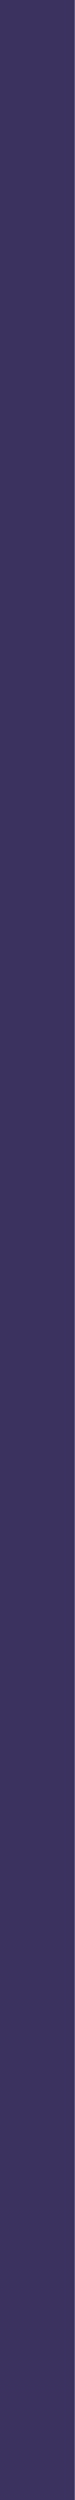
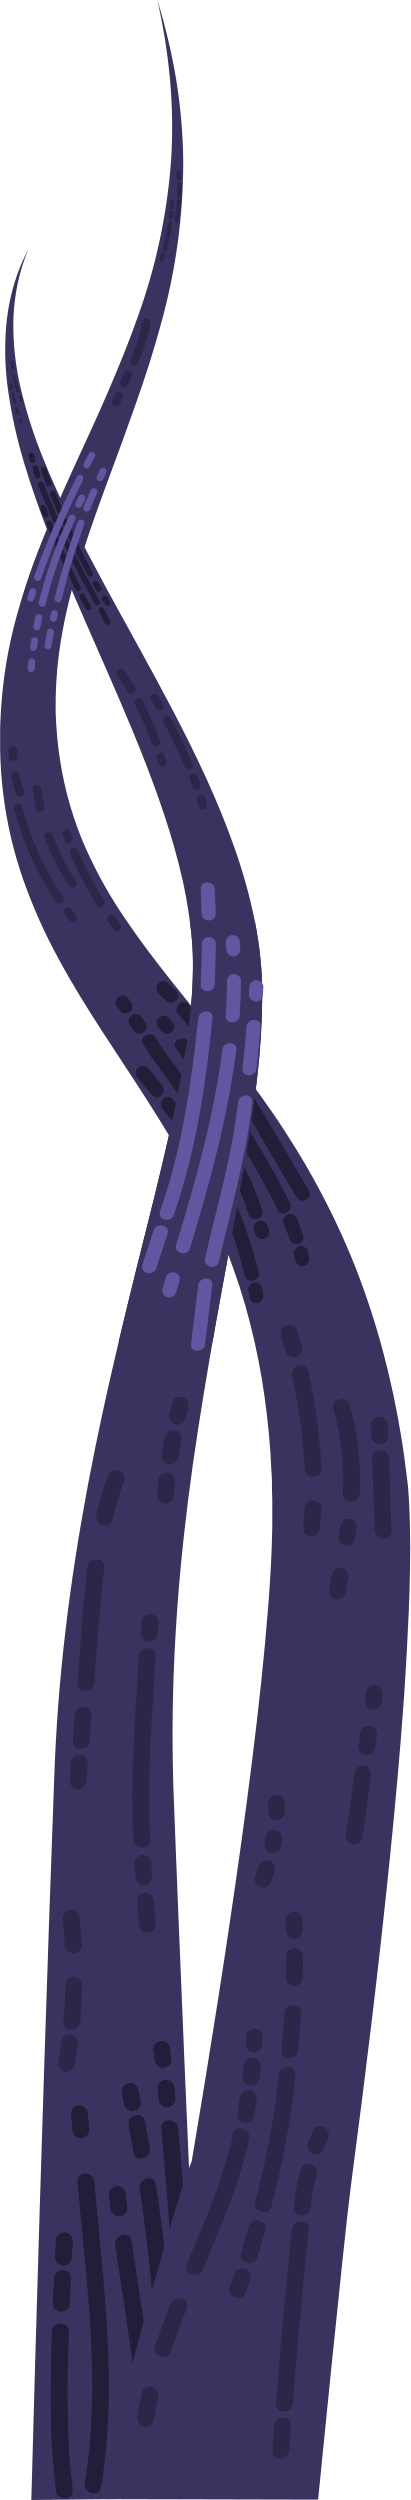
- <svg xmlns="http://www.w3.org/2000/svg" viewBox="0 0 14.3 477.79">
+ <svg xmlns="http://www.w3.org/2000/svg" viewBox="0 0 89.57 545.85">
  <defs>
-     <style>.cls-1{fill:#3b325f;}</style>
+     <style>.cls-1{fill:none;}.cls-2{fill:#3b325f;}.cls-3{fill:#221d38;}.cls-4{clip-path:url(#clip-path);}.cls-5{fill:#6455a1;}.cls-6{fill:#2d2649;}</style>
+     <clipPath id="clip-path" transform="translate(-16.29)">
+       <rect id="SVGID" class="cls-1" y="201.22" width="127.1" height="91.74" />
+     </clipPath>
  </defs>
  <g id="Layer_2" data-name="Layer 2">
    <g id="Layer_1-2" data-name="Layer 1">
-       <rect class="cls-1" width="14.3" height="477.79" />
+       <path class="cls-2" d="M23.13,545.85q1.7-63,3.86-125.91l1.13-31.52q.55-16.29,2.47-32.39c1.25-10.72,2.93-21.34,4.91-31.86s4.27-20.92,6.71-31.22,5-20.5,7.54-30.62c1.24-5.06,2.46-10.1,3.58-15.11s2.16-10,3-15a141.39,141.39,0,0,0,1.85-14.78c.09-1.21.14-2.44.18-3.62s.07-2.35.06-3.53c0-2.37-.17-4.76-.43-7.17a105.2,105.2,0,0,0-2.69-14.53c-1.23-4.86-2.76-9.7-4.46-14.52-3.41-9.66-7.52-19.21-11.72-28.8s-8.52-19.2-12.35-29.08c-1.91-5-3.69-10-5.2-15.06A106.11,106.11,0,0,1,18.1,85.54a61.73,61.73,0,0,1-.29-16,46.58,46.58,0,0,1,1.64-7.78,42.62,42.62,0,0,1,3-7.28A43,43,0,0,0,20.13,62a45.59,45.59,0,0,0-.92,7.71A60,60,0,0,0,20.86,85a103.26,103.26,0,0,0,4.7,14.72c1.9,4.81,4.07,9.51,6.36,14.17,9.22,18.62,20.39,36.38,29.35,55.92,2.23,4.88,4.31,9.88,6.13,15.06a118.16,118.16,0,0,1,4.48,16c.55,2.77,1,5.59,1.27,8.45.15,1.43.26,2.87.32,4.32s.07,2.83.07,4.24a159.35,159.35,0,0,1-1,16.5c-.58,5.41-1.35,10.74-2.2,16S68.53,261,67.59,266.14C65.69,276.52,63.74,286.78,62,297s-3.37,20.42-4.65,30.61-2.24,20.35-2.8,30.51-.73,20.3-.45,30.4c0,1.24.08,2.57.13,3.87l.15,3.93.3,7.85.63,15.69q2.53,62.79,5.58,125.56Z" transform="translate(-16.29)" />
+       <path class="cls-3" d="M51.51,464.68c1,11.41,1.94,22.84,2.69,34.27q.55,8.55,1,17.1c.14,2.72.25,5.44.37,8.15s.57,5.58,0,8.26c-.48,2.31,3.07,3.3,3.55,1a32.28,32.28,0,0,0,.15-8.1c-.13-2.68-.23-5.38-.36-8.07q-.42-8.85-1-17.71-1.14-17.46-2.73-34.88c-.21-2.34-3.89-2.36-3.68,0Z" transform="translate(-16.29)" />
+       <path class="cls-3" d="M50.7,455.94c.08.79.15,1.57.22,2.35a1.87,1.87,0,0,0,1.84,1.84,1.85,1.85,0,0,0,1.84-1.84c-.07-.78-.14-1.56-.22-2.35a1.89,1.89,0,0,0-1.84-1.84,1.86,1.86,0,0,0-1.84,1.84Z" transform="translate(-16.29)" />
+       <path class="cls-3" d="M49.74,447.46c.1.75.2,1.49.29,2.24a1.88,1.88,0,0,0,1.84,1.84c.89,0,2-.82,1.84-1.84-.09-.75-.19-1.49-.29-2.24a2,2,0,0,0-.53-1.3,1.89,1.89,0,0,0-1.31-.54c-.88,0-2,.82-1.84,1.84Z" transform="translate(-16.29)" />
+       <path class="cls-3" d="M46.77,477.88a360.74,360.74,0,0,1,4.16,52.72c0,2.37,3.69,2.37,3.68,0a367,367,0,0,0-4.29-53.69c-.36-2.34-3.91-1.35-3.55,1Z" transform="translate(-16.29)" />
+       <path class="cls-3" d="M44.36,464.12q.57,2.91,1.09,5.83c.41,2.32,4,1.34,3.54-1-.34-2-.71-3.89-1.08-5.83-.45-2.32-4-1.34-3.55,1Z" transform="translate(-16.29)" />
+       <path class="cls-3" d="M42.92,457.13c.18.82.35,1.64.52,2.46a1.84,1.84,0,1,0,3.55-1c-.17-.83-.34-1.65-.52-2.47a1.85,1.85,0,0,0-2.26-1.28,1.87,1.87,0,0,0-1.29,2.26Z" transform="translate(-16.29)" />
+       <path class="cls-3" d="M41.43,490.2q2.05,13,3.87,26.09c1.21,8.6,2.57,17.23.41,25.8-.58,2.3,3,3.28,3.55,1,2.23-8.85,1-17.67-.24-26.56q-1.92-13.67-4-27.29c-.37-2.33-3.92-1.34-3.55,1Z" transform="translate(-16.29)" />
+       <path class="cls-3" d="M40.06,479.15l.33,2.92a1.9,1.9,0,0,0,1.84,1.84c.9,0,2-.82,1.84-1.84l-.33-2.92a1.88,1.88,0,0,0-1.84-1.84,1.86,1.86,0,0,0-1.84,1.84Z" transform="translate(-16.29)" />
+       <path class="cls-3" d="M33.19,476.3c1.91,21.83,5.27,44,1.61,65.79-.38,2.32,3.16,3.31,3.55,1,3.72-22.22.46-44.56-1.48-66.77-.21-2.34-3.89-2.36-3.68,0Z" transform="translate(-16.29)" />
+       <path class="cls-3" d="M31.8,461.53c.09,1.16.19,2.32.29,3.49a1.9,1.9,0,0,0,1.84,1.84A1.87,1.87,0,0,0,35.78,465c-.11-1.17-.21-2.33-.3-3.49a1.89,1.89,0,0,0-1.84-1.84,1.85,1.85,0,0,0-1.84,1.84Z" transform="translate(-16.29)" />
+       <path class="cls-3" d="M27.63,509.08c-.18,5.86-.3,11.73-.23,17.6,0,2.84.12,5.67.27,8.5s.64,5.71.82,8.58c.15,2.35,3.83,2.37,3.68,0-.18-2.87-.67-5.71-.82-8.58s-.23-5.66-.26-8.5c-.08-5.87,0-11.74.22-17.6.07-2.37-3.61-2.37-3.68,0Z" transform="translate(-16.29)" />
+       <path class="cls-3" d="M28.09,497.41c-.09,1.84-.17,3.69-.25,5.53-.09,2.37,3.59,2.37,3.68,0,.08-1.84.16-3.69.25-5.53.11-2.37-3.57-2.37-3.68,0Z" transform="translate(-16.29)" />
+       <path class="cls-3" d="M28.49,489.25l-.18,3.56a1.84,1.84,0,0,0,3.68,0l.18-3.56a1.84,1.84,0,0,0-3.68,0Z" transform="translate(-16.29)" />
+       <path class="cls-2" d="M39.23,545.66c-2.38,0,14.08-62.19,18.92-73.78,3.92-23.23,7.62-46.49,10.84-69.72,1.61-11.62,3.09-23.22,4.32-34.77q.91-8.65,1.59-17.22c.43-5.7.75-11.36.84-16.8v-2c0-.68,0-1.32,0-2s0-1.28,0-1.92l-.06-2c0-1.38,0-2.76-.12-4.12s-.12-2.75-.22-4.11Q74.76,309,73.45,301a147.63,147.63,0,0,0-3.58-15.88,138.63,138.63,0,0,0-5.44-15.39c-1.06-2.52-2.2-5-3.42-7.51s-2.49-5-3.85-7.41c-2.69-4.91-5.67-9.77-8.79-14.66s-6.42-9.8-9.7-14.87S32.12,215,29.12,209.43A116.4,116.4,0,0,1,21.34,192a90.32,90.32,0,0,1-2.69-9.28,91.38,91.38,0,0,1-2.33-19c0-.79,0-1.59,0-2.38l0-2.36c0-.79.07-1.58.1-2.36l.06-1.18.08-1.19a98.78,98.78,0,0,1,3.05-18.56,147.33,147.33,0,0,1,5.81-17.44c2.23-5.63,4.68-11.1,7.14-16.51s5-10.77,7.3-16.15,4.55-10.81,6.48-16.32a128,128,0,0,0,7.3-34.15,115,115,0,0,0-.22-17.6A128.52,128.52,0,0,0,50.63,0a130.77,130.77,0,0,1,4.12,17.33A118.15,118.15,0,0,1,56.3,35.18a132,132,0,0,1-4.89,35.63C49.85,76.62,48,82.34,46,88S42,99.2,39.92,104.74c-4.08,11.07-8,22.1-10,33.23a87.56,87.56,0,0,0-1.48,16.62v1l.05,1c0,.69.06,1.39.11,2.08l.16,2.07c.05.7.15,1.38.22,2.07a77.74,77.74,0,0,0,1.35,8.1,76,76,0,0,0,5.17,15.4,99.16,99.16,0,0,0,8.12,14.29c6.23,9.26,13.82,18.11,21.29,27.65,3.74,4.77,7.45,9.7,11,14.87,1.77,2.57,3.47,5.22,5.13,7.92s3.24,5.45,4.75,8.26a163.49,163.49,0,0,1,8.12,17.43,173.57,173.57,0,0,1,6,18.32,190.45,190.45,0,0,1,4,18.77c.27,1.58.49,3.15.71,4.73s.41,3.15.6,4.73l.14,1.18c.05.4.07.84.1,1.26.06.84.12,1.7.16,2.51s.08,1.66.1,2.47l.08,2.42c.12,6.41,0,12.6-.26,18.72s-.6,12.18-1,18.21c-.85,12.05-1.94,24-3.15,35.91-2.43,23.81-5.34,47.47-8.46,71.08-1.56,11.81-7.18,68.73-7.18,68.73Z" transform="translate(-16.29)" />
+       <path class="cls-3" d="M55.22,221.42c10.3,12.16,17.6,26.41,25.83,40,1,1.68,3.68.14,2.65-1.55-8.37-13.79-15.83-28.22-26.32-40.58-1.27-1.51-3.44.67-2.16,2.16Z" transform="translate(-16.29)" />
+       <path class="cls-3" d="M50.91,216.89c.55.53,1.08,1.07,1.61,1.61a1.53,1.53,0,1,0,2.17-2.17c-.53-.54-1.06-1.08-1.61-1.61a1.53,1.53,0,0,0-2.17,2.17Z" transform="translate(-16.29)" />
+       <path class="cls-3" d="M80.53,274c.11.44.22.88.32,1.32a1.54,1.54,0,0,0,1.88,1.07,1.56,1.56,0,0,0,1.07-1.89c-.1-.44-.2-.88-.31-1.32a1.55,1.55,0,0,0-1.89-1.07A1.57,1.57,0,0,0,80.53,274Z" transform="translate(-16.29)" />
+       <path class="cls-3" d="M78.18,267c.48,1.16.91,2.32,1.31,3.5a1.53,1.53,0,0,0,3-.81c-.4-1.18-.84-2.35-1.31-3.5a1.58,1.58,0,0,0-1.89-1.07A1.55,1.55,0,0,0,78.18,267Z" transform="translate(-16.29)" />
+       <path class="cls-3" d="M54.72,228.94c8,11.25,16.2,22.76,22.18,35.23.85,1.78,3.5.23,2.65-1.54-6-12.47-14.2-24-22.18-35.24-1.13-1.59-3.8-.06-2.65,1.55Z" transform="translate(-16.29)" />
+       <path class="cls-3" d="M50.91,224.39c.27.29.54.59.8.89a1.53,1.53,0,0,0,1.08.45,1.58,1.58,0,0,0,1.09-.45,1.51,1.51,0,0,0,.45-1.08,1.72,1.72,0,0,0-.45-1.09l-.8-.89a1.54,1.54,0,0,0-2.17,0,1.57,1.57,0,0,0,0,2.17Z" transform="translate(-16.29)" />
+       <path class="cls-3" d="M71.74,268.48c.11.31.22.62.32.93a1.61,1.61,0,0,0,.7.92,1.59,1.59,0,0,0,1.19.15,1.54,1.54,0,0,0,.91-.71,1.52,1.52,0,0,0,.16-1.18l-.32-.93a1.65,1.65,0,0,0-.7-.92,1.57,1.57,0,0,0-1.18-.15,1.54,1.54,0,0,0-1.08,1.89Z" transform="translate(-16.29)" />
+       <path class="cls-3" d="M47.59,228a20.24,20.24,0,0,1,1.25,2.09c.52.84,1.17,1.59,1.76,2.38,1.12,1.5,2.2,3,3.27,4.57,2.15,3.12,4.21,6.28,6.39,9.38s4.42,5.74,6.18,8.92a57.55,57.55,0,0,1,4.09,9.76c.63,1.87,3.59,1.07,3-.81a66.37,66.37,0,0,0-3.91-9.58c-1.75-3.37-4.15-6.26-6.34-9.36S59,239.11,56.85,236c-1.12-1.63-2.25-3.24-3.42-4.81-.57-.77-1.2-1.52-1.73-2.31s-.88-1.65-1.46-2.41c-1.18-1.54-3.85,0-2.65,1.55Z" transform="translate(-16.29)" />
+       <path class="cls-3" d="M44.57,223.7l.85,1.2a1.6,1.6,0,0,0,.92.71,1.58,1.58,0,0,0,1.18-.16,1.54,1.54,0,0,0,.55-2.09l-.85-1.21a1.65,1.65,0,0,0-.92-.7,1.52,1.52,0,0,0-1.18.15,1.55,1.55,0,0,0-.55,2.1Z" transform="translate(-16.29)" />
+       <path class="cls-3" d="M41.76,219.65l.61.88a1.65,1.65,0,0,0,.92.7A1.53,1.53,0,0,0,45,219l-.61-.88a1.68,1.68,0,0,0-.92-.71,1.58,1.58,0,0,0-1.18.16,1.55,1.55,0,0,0-.55,2.1Z" transform="translate(-16.29)" />
+       <path class="cls-3" d="M70.52,281.94l.27,1.45a1.54,1.54,0,0,0,1.89,1.07,1.59,1.59,0,0,0,1.07-1.89c-.09-.48-.18-1-.28-1.45a1.54,1.54,0,0,0-1.88-1.07,1.57,1.57,0,0,0-1.07,1.89Z" transform="translate(-16.29)" />
+       <path class="cls-3" d="M51.83,242.15c8.86,10.48,14.62,23.12,17.94,36.38.48,1.91,3.44,1.1,3-.82C69.28,263.93,63.21,250.88,54,240c-1.28-1.51-3.44.67-2.17,2.17Z" transform="translate(-16.29)" />
+       <path class="cls-3" d="M46.4,235.35c1,1.24,2.07,2.49,3.07,3.76a1.54,1.54,0,0,0,2.17,0,1.57,1.57,0,0,0,0-2.17c-1-1.27-2-2.52-3.07-3.76a1.53,1.53,0,1,0-2.17,2.17Z" transform="translate(-16.29)" />
+       <path class="cls-3" d="M38.62,131l.66,1a.62.62,0,0,0,.37.28.64.64,0,0,0,.47-.06.62.62,0,0,0,.28-.37.6.6,0,0,0-.06-.47l-.66-1a.62.62,0,0,0-.37-.28.64.64,0,0,0-.47.06.61.61,0,0,0-.28.37.59.59,0,0,0,.06.47Z" transform="translate(-16.29)" />
+       <path class="cls-3" d="M36.63,127.72l.72,1.22a.63.63,0,0,0,.36.28.66.66,0,0,0,.48-.06.65.65,0,0,0,.28-.37.64.64,0,0,0-.06-.47l-.72-1.22a.59.59,0,0,0-.36-.28.58.58,0,0,0-.48.06.63.63,0,0,0-.28.36.66.66,0,0,0,.06.48Z" transform="translate(-16.29)" />
+       <path class="cls-3" d="M27.23,107.91c1.89,4.71,3.92,9.37,6.21,13.9.65,1.27,1.32,2.54,2,3.8.38.69,1.44.07,1.06-.62-2.39-4.36-4.51-8.87-6.46-13.45-.55-1.31-1.09-2.63-1.63-4a.61.61,0,1,0-1.18.33Z" transform="translate(-16.29)" />
+       <path class="cls-3" d="M25.23,102.72c.37,1,.75,2,1.13,3a.61.61,0,1,0,1.18-.33c-.38-1-.76-2-1.13-3a.61.61,0,1,0-1.18.33Z" transform="translate(-16.29)" />
+       <path class="cls-3" d="M37.88,133.49c.47.89.94,1.78,1.4,2.67a.62.62,0,0,0,.84.22.63.63,0,0,0,.22-.84c-.46-.89-.93-1.78-1.4-2.67a.61.61,0,0,0-1.06.62Z" transform="translate(-16.29)" />
+       <path class="cls-3" d="M24.6,105.91a196.9,196.9,0,0,0,9.47,20.56c1,1.8,1.93,3.58,2.92,5.36.38.69,1.44.07,1.06-.62a216,216,0,0,1-9.69-19.37q-1.35-3.11-2.58-6.26a.64.64,0,0,0-.76-.43.61.61,0,0,0-.42.76Z" transform="translate(-16.29)" />
+       <path class="cls-3" d="M23.39,102.32c.18.57.36,1.14.55,1.71a.61.61,0,0,0,.29.36.59.59,0,0,0,.47.06.61.61,0,0,0,.43-.75c-.19-.57-.38-1.14-.56-1.71a.63.63,0,0,0-.28-.36.65.65,0,0,0-.47-.07.62.62,0,0,0-.43.76Z" transform="translate(-16.29)" />
+       <path class="cls-3" d="M22.51,99.64c.1.32.2.64.31,1a.62.62,0,0,0,.28.37.59.59,0,0,0,.47.06.61.61,0,0,0,.37-.28.64.64,0,0,0,.06-.47c-.1-.32-.21-.64-.31-1a.61.61,0,0,0-.28-.37.64.64,0,0,0-.47-.06.65.65,0,0,0-.37.28.67.67,0,0,0-.06.48Z" transform="translate(-16.29)" />
+       <path class="cls-3" d="M33.69,130.43c.45.84.9,1.67,1.36,2.5a.61.61,0,0,0,.83.22.62.62,0,0,0,.22-.84c-.45-.83-.91-1.66-1.35-2.49a.61.61,0,0,0-1.06.61Z" transform="translate(-16.29)" />
+       <path class="cls-3" d="M26.42,114.44c1.93,4.88,4,9.69,6.43,14.38.36.7,1.42.08,1.06-.62-2.33-4.59-4.41-9.3-6.31-14.09a.64.64,0,0,0-.76-.43.61.61,0,0,0-.42.76Z" transform="translate(-16.29)" />
+       <path class="cls-3" d="M25.1,111c.19.51.38,1,.58,1.52a.74.74,0,0,0,.28.37.66.66,0,0,0,.48.06.63.63,0,0,0,.36-.28.62.62,0,0,0,.06-.48c-.19-.5-.39-1-.58-1.52a.63.63,0,0,0-.28-.36.65.65,0,0,0-.47-.07.63.63,0,0,0-.37.29.59.59,0,0,0-.06.47Z" transform="translate(-16.29)" />
+       <g class="cls-4">
+         <path class="cls-2" d="M23.13,545.85q1.7-63,3.86-125.91l1.13-31.52q.55-16.29,2.47-32.39c1.25-10.72,2.93-21.34,4.91-31.86s4.27-20.92,6.71-31.22,5-20.5,7.54-30.62c1.24-5.06,2.46-10.1,3.58-15.11s2.16-10,3-15a141.39,141.39,0,0,0,1.85-14.78c.09-1.21.14-2.44.18-3.62s.07-2.35.06-3.53c0-2.37-.17-4.76-.43-7.17a105.2,105.2,0,0,0-2.69-14.53c-1.23-4.86-2.76-9.7-4.46-14.52-3.41-9.66-7.52-19.21-11.72-28.8s-8.52-19.2-12.35-29.08c-1.91-5-3.69-10-5.2-15.06A106.11,106.11,0,0,1,18.1,85.54a61.73,61.73,0,0,1-.29-16,46.58,46.58,0,0,1,1.64-7.78,42.62,42.62,0,0,1,3-7.28A43,43,0,0,0,20.13,62a45.59,45.59,0,0,0-.92,7.71A60,60,0,0,0,20.86,85a103.26,103.26,0,0,0,4.7,14.72c1.9,4.81,4.07,9.51,6.36,14.17,9.22,18.62,20.39,36.38,29.35,55.92,2.23,4.88,4.31,9.88,6.13,15.06a118.16,118.16,0,0,1,4.48,16c.55,2.77,1,5.59,1.27,8.45.15,1.43.26,2.87.32,4.32s.07,2.83.07,4.24a159.35,159.35,0,0,1-1,16.5c-.58,5.41-1.35,10.74-2.2,16S68.53,261,67.59,266.14C65.69,276.52,63.74,286.78,62,297s-3.37,20.42-4.65,30.61-2.24,20.35-2.8,30.51-.73,20.3-.45,30.4c0,1.24.08,2.57.13,3.87l.15,3.93.3,7.85.63,15.69q2.53,62.79,5.58,125.56Z" transform="translate(-16.29)" />
+       </g>
+       <path class="cls-5" d="M22.71,129l-.45,1.38a.77.77,0,0,0,.08.59.75.75,0,0,0,.45.35.8.8,0,0,0,.59-.08.83.83,0,0,0,.36-.46l.45-1.37a.79.79,0,0,0-.08-.6.78.78,0,0,0-.46-.35.82.82,0,0,0-.59.08.86.86,0,0,0-.35.46Z" transform="translate(-16.29)" />
+       <path class="cls-5" d="M33.09,104.05q-4.16,8.24-7.49,16.85c-.63,1.64-1.23,3.28-1.82,4.93a.77.77,0,1,0,1.48.41,180.84,180.84,0,0,1,6.88-16.76c.74-1.56,1.49-3.11,2.27-4.65.45-.88-.88-1.66-1.32-.78Z" transform="translate(-16.29)" />
+       <path class="cls-5" d="M35.7,99.09l-1.14,2.11a.79.79,0,0,0,.28,1,.78.78,0,0,0,1-.27c.37-.71.75-1.42,1.13-2.12a.76.76,0,1,0-1.32-.77Z" transform="translate(-16.29)" />
+       <path class="cls-5" d="M22.46,144.49,22.31,146a.76.76,0,0,0,.23.54.77.77,0,0,0,1.08,0l.12-.16a.75.75,0,0,0,.1-.38c.05-.49.1-1,.16-1.46a.79.79,0,0,0-.77-.77.78.78,0,0,0-.54.23l-.12.15a.77.77,0,0,0-.11.39Z" transform="translate(-16.29)" />
+       <path class="cls-5" d="M23.11,139.72c-.08.49-.15,1-.22,1.46a.51.51,0,0,0,0,.3.52.52,0,0,0,.09.29.75.75,0,0,0,.45.35A.84.84,0,0,0,24,142a.74.74,0,0,0,.35-.46c.07-.48.14-1,.22-1.45a.61.61,0,0,0,0-.3.5.5,0,0,0-.09-.29.74.74,0,0,0-.46-.35.73.73,0,0,0-.59.08.72.72,0,0,0-.35.45Z" transform="translate(-16.29)" />
+       <path class="cls-5" d="M24,134.67c-.13.65-.27,1.3-.39,2a.82.82,0,0,0,.08.59.74.74,0,0,0,.46.35.82.82,0,0,0,.59-.08.74.74,0,0,0,.35-.46c.12-.65.26-1.3.39-2a.76.76,0,0,0-1.12-.86.72.72,0,0,0-.36.46Z" transform="translate(-16.29)" />
+       <path class="cls-5" d="M31.36,112.71a103.53,103.53,0,0,0-5.47,14.58q-.62,2.11-1.14,4.26c-.23.95,1.25,1.36,1.48.4A103,103,0,0,1,31,117.4c.54-1.32,1.11-2.63,1.71-3.92a.76.76,0,1,0-1.32-.77Z" transform="translate(-16.29)" />
+       <path class="cls-5" d="M33.52,108.32l-.72,1.39a.81.81,0,0,0-.07.59.77.77,0,0,0,1.4.19c.23-.47.47-.93.71-1.39a.76.76,0,0,0,.08-.59.78.78,0,0,0-.35-.46A.76.76,0,0,0,34,108a.74.74,0,0,0-.46.35Z" transform="translate(-16.29)" />
+       <path class="cls-5" d="M26.58,137.82c-.2,1-.38,2-.56,3a.87.87,0,0,0,.08.59.77.77,0,0,0,1.4-.19c.18-1,.36-2,.56-3a.79.79,0,0,0-.54-.94.77.77,0,0,0-.94.53Z" transform="translate(-16.29)" />
+       <path class="cls-5" d="M27.42,133.8c-.07.34-.15.67-.22,1a.81.81,0,0,0,.08.59.93.93,0,0,0,.46.35.73.73,0,0,0,.59-.08.75.75,0,0,0,.35-.45c.07-.34.15-.68.22-1a.76.76,0,0,0-.08-.59.57.57,0,0,0-.19-.22.66.66,0,0,0-.26-.14.8.8,0,0,0-.59.08.79.79,0,0,0-.36.46Z" transform="translate(-16.29)" />
+       <path class="cls-5" d="M33.23,114a168.46,168.46,0,0,0-5,16.58.77.77,0,0,0,1.48.41,171.15,171.15,0,0,1,5-16.58.76.76,0,1,0-1.47-.41Z" transform="translate(-16.29)" />
+       <path class="cls-5" d="M36.17,106.86c-.57,1.26-1.12,2.53-1.64,3.81a.77.77,0,0,0,.53,1,.8.8,0,0,0,.95-.54c.12-.3.25-.61.38-.91-.06.14,0,0,0-.08s.07-.17.11-.26l.18-.42c.26-.59.52-1.18.79-1.77a.79.79,0,0,0-.28-1,.77.77,0,0,0-1,.27Z" transform="translate(-16.29)" />
+       <path class="cls-5" d="M38.12,102.48l-.66,1.46a.47.47,0,0,0-.09.28.55.55,0,0,0,0,.31.79.79,0,0,0,.35.45.72.72,0,0,0,.59.08.74.74,0,0,0,.46-.35c.22-.49.44-1,.67-1.45a.75.75,0,0,0,.09-.29.61.61,0,0,0,0-.3.77.77,0,0,0-.94-.54.74.74,0,0,0-.46.35Z" transform="translate(-16.29)" />
+       <path class="cls-5" d="M59.57,222.33C58.1,236.6,56,250.87,51.23,264.46c-.65,1.87,2.31,2.67,3,.82,4.82-13.85,7-28.41,8.46-42.95.2-2-2.87-2-3.07,0Z" transform="translate(-16.29)" />
+       <path class="cls-5" d="M60.35,206q0,4.45-.26,8.92c-.1,2,3,2,3.07,0,.15-3,.23-5.95.26-8.92a1.54,1.54,0,0,0-3.07,0Z" transform="translate(-16.29)" />
+       <path class="cls-5" d="M60.1,194.16c.09,1.77.15,3.54.2,5.31.05,2,3.12,2,3.06,0,0-1.77-.11-3.54-.2-5.31-.1-2-3.16-2-3.06,0Z" transform="translate(-16.29)" />
+       <path class="cls-5" d="M52.53,278.91l-.77,2.45a1.55,1.55,0,0,0,1.07,1.89,1.57,1.57,0,0,0,1.89-1.08c.25-.81.51-1.63.77-2.44a1.54,1.54,0,1,0-3-.82Z" transform="translate(-16.29)" />
+       <path class="cls-5" d="M64.82,229.25C63,243.73,59,257.85,54.76,271.77c-.59,1.89,2.37,2.7,3,.82C62.08,258.38,66,244,67.89,229.25c.24-2-2.83-1.94-3.07,0Z" transform="translate(-16.29)" />
+       <path class="cls-5" d="M65.85,214.08q0,3.82-.29,7.65c-.14,2,2.93,2,3.06,0q.25-3.82.3-7.65a1.54,1.54,0,0,0-3.07,0Z" transform="translate(-16.29)" />
+       <path class="cls-5" d="M65.58,205.58c0,.57.08,1.13.11,1.7a1.57,1.57,0,0,0,1.54,1.53,1.54,1.54,0,0,0,1.53-1.53c0-.57-.07-1.13-.11-1.7a1.54,1.54,0,0,0-3.07,0Z" transform="translate(-16.29)" />
+       <path class="cls-5" d="M68.26,240.71c-1.29,11.56-4.59,22.75-7.2,34-.44,1.92,2.52,2.74,3,.82,2.67-11.58,6-23,7.31-34.87.21-2-2.86-1.94-3.07,0Z" transform="translate(-16.29)" />
+       <path class="cls-5" d="M70.11,224.19q-.35,4.56-.87,9.11c-.23,2,2.84,1.94,3.07,0,.34-3,.64-6.07.87-9.11.15-2-2.92-2-3.07,0Z" transform="translate(-16.29)" />
+       <path class="cls-5" d="M70.73,215.5l-.09,1.66a1.54,1.54,0,0,0,1.53,1.53,1.56,1.56,0,0,0,1.53-1.53c0-.56.07-1.11.1-1.66A1.54,1.54,0,0,0,72.27,214a1.57,1.57,0,0,0-1.54,1.53Z" transform="translate(-16.29)" />
+       <path class="cls-5" d="M59.56,280.62,58,293.47c-.24,1.95,2.83,1.93,3.07,0l1.56-12.85c.24-1.95-2.83-1.94-3.07,0Z" transform="translate(-16.29)" />
+       <path class="cls-5" d="M49.86,268.59l-2.47,7.53c-.62,1.88,2.34,2.69,3,.82l2.47-7.53c.62-1.88-2.34-2.69-3-.82Z" transform="translate(-16.29)" />
+       <path class="cls-6" d="M47.3,522.42q-.59,2.55-1,5.14a1.89,1.89,0,0,0,1.29,2.26,1.85,1.85,0,0,0,2.26-1.28q.44-2.6,1-5.14c.53-2.31-3-3.29-3.55-1Z" transform="translate(-16.29)" />
+       <path class="cls-6" d="M53.54,503c-1.24,3.07-2.36,6.19-3.43,9.33-.77,2.25,2.79,3.21,3.55,1,1.07-3.14,2.19-6.26,3.43-9.34.88-2.19-2.68-3.15-3.55-1Z" transform="translate(-16.29)" />
+       <path class="cls-6" d="M67.14,466c-2.07,9.9-6.27,19.14-10.08,28.45-.9,2.19,2.66,3.15,3.55,1,3.81-9.31,8-18.55,10.08-28.45.49-2.31-3.06-3.3-3.55-1Z" transform="translate(-16.29)" />
+       <path class="cls-6" d="M68.72,457.68q-.27,1.8-.6,3.6a1.89,1.89,0,0,0,1.28,2.26,1.86,1.86,0,0,0,2.27-1.28q.33-1.8.6-3.6A1.9,1.9,0,0,0,71,456.4a1.86,1.86,0,0,0-2.27,1.28Z" transform="translate(-16.29)" />
+       <path class="cls-6" d="M69.52,451.13c-.07.8-.16,1.61-.25,2.42a1.85,1.85,0,0,0,1.84,1.84A1.89,1.89,0,0,0,73,453.55c.09-.81.18-1.62.25-2.42a1.84,1.84,0,0,0-1.84-1.84,1.89,1.89,0,0,0-1.84,1.84Z" transform="translate(-16.29)" />
+       <path class="cls-6" d="M70,444.61c0,.54,0,1.08-.07,1.63a1.85,1.85,0,0,0,1.84,1.84,1.88,1.88,0,0,0,1.84-1.84c0-.55,0-1.09.08-1.63a1.85,1.85,0,0,0-3.69,0Z" transform="translate(-16.29)" />
+       <path class="cls-6" d="M76.14,529.63c-.13,1.83-.26,3.65-.38,5.48-.16,2.37,3.52,2.36,3.68,0,.12-1.83.25-3.65.38-5.48.17-2.37-3.51-2.36-3.68,0Z" transform="translate(-16.29)" />
+       <path class="cls-6" d="M80,486.82c-1.29,12.64-2.5,25.28-3.45,37.95-.18,2.36,3.5,2.35,3.68,0,1-12.67,2.16-25.31,3.45-37.95.24-2.35-3.44-2.33-3.68,0Z" transform="translate(-16.29)" />
+       <path class="cls-6" d="M81.89,473.76a50.4,50.4,0,0,0-1.44,8.18c-.25,2.35,3.43,2.33,3.68,0a44.91,44.91,0,0,1,1.3-7.2,1.84,1.84,0,0,0-3.54-1Z" transform="translate(-16.29)" />
+       <path class="cls-6" d="M84.46,465.54c-.35.84-.68,1.7-1,2.56a1.87,1.87,0,0,0,1.29,2.27A1.89,1.89,0,0,0,87,469.08c.31-.86.64-1.72,1-2.57a1.83,1.83,0,0,0-1.28-2.26,1.91,1.91,0,0,0-2.27,1.29Z" transform="translate(-16.29)" />
+       <path class="cls-6" d="M67.42,496.55c-.32,1-.65,1.95-1,2.93a1.85,1.85,0,0,0,1.29,2.26A1.88,1.88,0,0,0,70,500.46q.51-1.47,1-2.94a1.85,1.85,0,0,0-1.29-2.26,1.88,1.88,0,0,0-2.26,1.29Z" transform="translate(-16.29)" />
+       <path class="cls-6" d="M70.63,486c-.54,1.95-1.12,3.89-1.71,5.82-.7,2.27,2.85,3.24,3.55,1,.59-1.93,1.17-3.87,1.71-5.82.64-2.28-2.91-3.26-3.55-1Z" transform="translate(-16.29)" />
+       <path class="cls-6" d="M77.17,453.12A182.54,182.54,0,0,1,72,480.76c-.6,2.3,3,3.28,3.55,1a189.16,189.16,0,0,0,5.27-28.62c.24-2.35-3.45-2.33-3.68,0Z" transform="translate(-16.29)" />
+       <path class="cls-6" d="M78.37,439.62c-.16,2.68-.36,5.36-.62,8-.22,2.36,3.47,2.34,3.69,0,.25-2.67.45-5.35.62-8,.14-2.36-3.54-2.35-3.69,0Z" transform="translate(-16.29)" />
+       <path class="cls-6" d="M78.76,427.14c0,1.56,0,3.11-.06,4.66,0,2.37,3.63,2.37,3.68,0,0-1.55.06-3.1.07-4.66,0-2.37-3.68-2.37-3.69,0Z" transform="translate(-16.29)" />
+       <path class="cls-6" d="M78.65,419.24l.06,2.23a1.84,1.84,0,0,0,3.68,0l-.06-2.23a1.84,1.84,0,0,0-3.68,0Z" transform="translate(-16.29)" />
+       <path class="cls-6" d="M46.21,415.08c.13,1.7.27,3.39.43,5.08A1.89,1.89,0,0,0,48.48,422a1.85,1.85,0,0,0,1.84-1.84c-.16-1.69-.3-3.38-.43-5.08a1.89,1.89,0,0,0-1.84-1.84,1.85,1.85,0,0,0-1.84,1.84Z" transform="translate(-16.29)" />
+       <path class="cls-6" d="M45.66,406.85l.18,2.94a1.88,1.88,0,0,0,1.84,1.84,1.85,1.85,0,0,0,1.84-1.84l-.18-2.94a1.84,1.84,0,0,0-3.68,0Z" transform="translate(-16.29)" />
+       <path class="cls-6" d="M46.58,361.62c-.74,13.31-1.93,26.64-1.16,40,.14,2.35,3.82,2.37,3.68,0-.77-13.34.42-26.67,1.16-40,.13-2.36-3.55-2.36-3.68,0Z" transform="translate(-16.29)" />
+       <path class="cls-6" d="M47.19,354.24c-.07.77-.13,1.54-.2,2.32a1.85,1.85,0,0,0,1.84,1.84,1.88,1.88,0,0,0,1.84-1.84c.07-.78.13-1.55.2-2.32A1.85,1.85,0,0,0,49,352.4a1.89,1.89,0,0,0-1.84,1.84Z" transform="translate(-16.29)" />
+       <path class="cls-6" d="M31.8,385l-.31,3.84a1.85,1.85,0,0,0,1.84,1.84,1.87,1.87,0,0,0,1.84-1.84l.31-3.84a1.84,1.84,0,1,0-3.68,0Z" transform="translate(-16.29)" />
+       <path class="cls-6" d="M32.63,374.53l-.44,5.54c-.19,2.37,3.49,2.35,3.68,0l.45-5.54c.18-2.37-3.5-2.35-3.69,0Z" transform="translate(-16.29)" />
+       <path class="cls-6" d="M35.36,342.21c-1,8.4-1.49,16.85-2.16,25.27-.19,2.37,3.49,2.35,3.68,0,.67-8.42,1.14-16.87,2.17-25.27.28-2.34-3.4-2.32-3.69,0Z" transform="translate(-16.29)" />
+       <path class="cls-6" d="M39.88,322.18a72.76,72.76,0,0,0-2.56,8.57c-.54,2.3,3,3.28,3.55,1a73.13,73.13,0,0,1,2.55-8.56c.83-2.23-2.73-3.19-3.54-1Z" transform="translate(-16.29)" />
+       <path class="cls-6" d="M82.77,329.39c-.07,1.4-.17,2.8-.31,4.19a1.84,1.84,0,0,0,3.68,0c.14-1.39.24-2.79.31-4.19a1.84,1.84,0,0,0-3.68,0Z" transform="translate(-16.29)" />
+       <path class="cls-6" d="M80.05,300.33a123,123,0,0,1,2.74,20.31c.11,2.36,3.79,2.37,3.68,0a130.37,130.37,0,0,0-2.87-21.28c-.5-2.32-4-1.34-3.55,1Z" transform="translate(-16.29)" />
+       <path class="cls-6" d="M77.62,291.57c.37,1.16.72,2.32,1.06,3.48.65,2.27,4.2,1.31,3.55-1-.34-1.16-.69-2.32-1.06-3.48a1.89,1.89,0,0,0-2.27-1.28,1.85,1.85,0,0,0-1.28,2.26Z" transform="translate(-16.29)" />
+       <path class="cls-6" d="M88.8,343.62c-.2,1.1-.41,2.2-.62,3.3a1.9,1.9,0,0,0,1.29,2.26,1.85,1.85,0,0,0,2.26-1.28c.21-1.1.42-2.2.62-3.31a1.89,1.89,0,0,0-1.28-2.26,1.86,1.86,0,0,0-2.27,1.29Z" transform="translate(-16.29)" />
+       <path class="cls-6" d="M90.5,333.47c0-.38,0,.2,0,.22,0,.17,0,.35-.07.53-.05.35-.1.7-.16,1a1.9,1.9,0,0,0,1.29,2.27,1.86,1.86,0,0,0,2.26-1.29c.14-.92.27-1.85.39-2.78a1.84,1.84,0,0,0-1.84-1.84,1.9,1.9,0,0,0-1.84,1.84Z" transform="translate(-16.29)" />
+       <path class="cls-6" d="M89.09,307.71a56.3,56.3,0,0,1,2.08,18.35c-.09,2.37,3.59,2.36,3.68,0a59.42,59.42,0,0,0-2.21-19.32c-.67-2.27-4.23-1.3-3.55,1Z" transform="translate(-16.29)" />
+       <path class="cls-6" d="M97.55,318.41l.54,15.77c.08,2.37,3.76,2.38,3.68,0l-.54-15.77c-.08-2.36-3.76-2.37-3.68,0Z" transform="translate(-16.29)" />
+       <path class="cls-6" d="M97.3,311.17l.08,2.34a1.84,1.84,0,0,0,3.68,0l-.08-2.34a1.84,1.84,0,1,0-3.68,0Z" transform="translate(-16.29)" />
+       <path class="cls-6" d="M93.75,386.84l-1.91,13.55a1.91,1.91,0,0,0,1.28,2.27,1.86,1.86,0,0,0,2.27-1.29l1.91-13.56A1.9,1.9,0,0,0,96,385.55a1.85,1.85,0,0,0-2.27,1.29Z" transform="translate(-16.29)" />
+       <path class="cls-6" d="M95,378.15l-.39,2.75a1.91,1.91,0,0,0,1.29,2.27,1.86,1.86,0,0,0,2.26-1.29l.39-2.75a1.84,1.84,0,1,0-3.55-1Z" transform="translate(-16.29)" />
+       <path class="cls-6" d="M96.24,369.25,96,371a2,2,0,0,0,.19,1.41,1.84,1.84,0,0,0,1.1.85,1.86,1.86,0,0,0,1.42-.19,1.75,1.75,0,0,0,.84-1.1l.24-1.69a2.06,2.06,0,0,0-.18-1.42,1.92,1.92,0,0,0-1.1-.84,1.85,1.85,0,0,0-1.42.18,1.77,1.77,0,0,0-.85,1.1Z" transform="translate(-16.29)" />
+       <path class="cls-6" d="M78.51,395.55c0-.6,0-1.21,0-1.81a1.84,1.84,0,0,0-3.68,0c0,.6,0,1.21,0,1.81a1.85,1.85,0,0,0,1.84,1.84,1.88,1.88,0,0,0,1.85-1.84Z" transform="translate(-16.29)" />
+       <path class="cls-6" d="M77.64,403.24q.14-.69.24-1.38a2,2,0,0,0-.18-1.42,1.91,1.91,0,0,0-1.1-.85,1.86,1.86,0,0,0-1.42.19,1.77,1.77,0,0,0-.85,1.1c-.07.46-.15.92-.24,1.39a1.92,1.92,0,0,0,.18,1.41,1.9,1.9,0,0,0,1.1.85,1.86,1.86,0,0,0,2.27-1.29Z" transform="translate(-16.29)" />
+       <path class="cls-6" d="M75.52,410.8c.28-.75.54-1.51.79-2.28a1.84,1.84,0,1,0-3.55-1c-.25.77-.51,1.53-.79,2.28a1.85,1.85,0,0,0,1.28,2.27,1.89,1.89,0,0,0,2.27-1.29Z" transform="translate(-16.29)" />
+       <path class="cls-6" d="M50.88,323.34c-.12,1.05-.22,2.11-.31,3.16a1.84,1.84,0,0,0,3.68,0c.09-1.05.19-2.11.31-3.16a1.84,1.84,0,0,0-3.68,0Z" transform="translate(-16.29)" />
+       <path class="cls-6" d="M52.29,313.65q-.34,1.88-.63,3.75a1.89,1.89,0,0,0,1.28,2.27,1.87,1.87,0,0,0,2.27-1.29q.28-1.87.63-3.75a1.89,1.89,0,0,0-1.29-2.26,1.85,1.85,0,0,0-2.26,1.28Z" transform="translate(-16.29)" />
+       <path class="cls-6" d="M53.85,306.33q-.3,1.21-.57,2.43A1.88,1.88,0,0,0,54.57,311a1.86,1.86,0,0,0,2.26-1.29q.27-1.22.57-2.43a1.84,1.84,0,0,0-3.55-1Z" transform="translate(-16.29)" />
+       <path class="cls-6" d="M29.64,446c-.17,1.37-.37,2.73-.59,4.08a1.9,1.9,0,0,0,1.28,2.27,1.85,1.85,0,0,0,2.26-1.29c.28-1.68.52-3.37.73-5.06a1.86,1.86,0,0,0-1.84-1.84A1.88,1.88,0,0,0,29.64,446Z" transform="translate(-16.29)" />
+       <path class="cls-6" d="M30.57,433.39q-.11,4-.44,8c-.2,2.36,3.48,2.35,3.68,0q.33-4,.44-8c.06-2.37-3.63-2.37-3.68,0Z" transform="translate(-16.29)" />
+       <path class="cls-6" d="M30,418.8c.18,2,.33,3.94.42,5.91.12,2.36,3.8,2.37,3.69,0-.1-2-.25-3.94-.43-5.91A1.9,1.9,0,0,0,31.87,417,1.85,1.85,0,0,0,30,418.8Z" transform="translate(-16.29)" />
+       <path class="cls-6" d="M39.78,201.13c.4.58.81,1.15,1.23,1.72a1,1,0,0,0,1.26.33.92.92,0,0,0,.33-1.26q-.63-.85-1.23-1.71a.94.94,0,0,0-1.26-.33.92.92,0,0,0-.33,1.25Z" transform="translate(-16.29)" />
+       <path class="cls-6" d="M31.65,186.51a84.77,84.77,0,0,0,5.79,11.1c.63,1,2.22.08,1.59-.93a86.07,86.07,0,0,1-5.8-11.1c-.46-1.08-2-.15-1.58.93Z" transform="translate(-16.29)" />
+       <path class="cls-6" d="M29.94,182.22l.42,1.12a.94.94,0,0,0,1.13.64.92.92,0,0,0,.64-1.13c-.14-.37-.28-.75-.41-1.12a1,1,0,0,0-1.14-.64.93.93,0,0,0-.64,1.13Z" transform="translate(-16.29)" />
+       <path class="cls-6" d="M26,182.85a51.6,51.6,0,0,0,5.36,10.52c.66,1,2.25.06,1.59-.92a49.3,49.3,0,0,1-5.17-10.09c-.41-1.1-2.19-.63-1.78.49Z" transform="translate(-16.29)" />
+       <path class="cls-6" d="M23.43,172.26c.19,1.44.43,2.88.73,4.3.25,1.16,2,.67,1.78-.49s-.5-2.53-.67-3.81-2-1.17-1.84,0Z" transform="translate(-16.29)" />
+       <path class="cls-6" d="M30.38,199.53c.38.51.77,1,1.17,1.51a.92.92,0,0,0,1.3,0,1,1,0,0,0,0-1.3c-.35-.44-.57-.72-.88-1.14a1,1,0,0,0-1.26-.33.93.93,0,0,0-.33,1.26Z" transform="translate(-16.29)" />
+       <path class="cls-6" d="M19.38,176.71a66.62,66.62,0,0,0,9.05,20.1c.66,1,2.26.06,1.59-.93a65,65,0,0,1-8.86-19.66.92.92,0,0,0-1.78.49Z" transform="translate(-16.29)" />
+       <path class="cls-6" d="M18.73,169.51a30.32,30.32,0,0,0,1,3.75c.36,1.12,2.14.64,1.78-.49a32.25,32.25,0,0,1-1-3.75c-.22-1.16-2-.67-1.77.49Z" transform="translate(-16.29)" />
+       <path class="cls-6" d="M18.19,163.79c0,.47,0,1,0,1.43a.92.92,0,0,0,1.84,0c0-.48,0-1,0-1.43a.92.92,0,1,0-1.84,0Z" transform="translate(-16.29)" />
+       <path class="cls-6" d="M50.45,165.42l.36,1.28a.92.92,0,0,0,1.13.64.94.94,0,0,0,.64-1.13l-.36-1.28a.92.92,0,0,0-1.77.49Z" transform="translate(-16.29)" />
+       <path class="cls-6" d="M45.75,153.83a64.24,64.24,0,0,1,3.71,8.51c.39,1.11,2.17.63,1.78-.49a69.62,69.62,0,0,0-3.9-8.95c-.55-1.05-2.14-.12-1.59.93Z" transform="translate(-16.29)" />
+       <path class="cls-6" d="M41.81,147.35c.81,1.18,1.58,2.38,2.32,3.6a.92.92,0,0,0,1.59-.93c-.74-1.22-1.51-2.42-2.32-3.6-.67-1-2.27,0-1.59.93Z" transform="translate(-16.29)" />
+       <path class="cls-6" d="M59.29,174.71c.15.45.29.9.43,1.34a.92.92,0,1,0,1.78-.49c-.14-.44-.29-.89-.43-1.34a.92.92,0,0,0-1.78.49Z" transform="translate(-16.29)" />
+       <path class="cls-6" d="M57.68,170.15c.21.57.43,1.14.63,1.71a1,1,0,0,0,1.14.65.94.94,0,0,0,.64-1.14c-.21-.57-.42-1.14-.64-1.71a.92.92,0,1,0-1.77.49Z" transform="translate(-16.29)" />
+       <path class="cls-6" d="M51.94,157.6c1.69,3.16,3.24,6.4,4.61,9.71.45,1.08,2.23.6,1.78-.49-1.44-3.46-3-6.84-4.8-10.15-.56-1-2.15-.11-1.59.93Z" transform="translate(-16.29)" />
+       <path class="cls-6" d="M49.2,152.82c.37.62.74,1.24,1.1,1.86a.92.92,0,0,0,1.59-.93q-.54-.93-1.11-1.86a.92.92,0,0,0-1.58.93Z" transform="translate(-16.29)" />
+       <path class="cls-6" d="M46.31,79.45a38.12,38.12,0,0,0,2.88-8.74c.2-1.16-1.57-1.66-1.77-.49a36.46,36.46,0,0,1-2.7,8.3c-.47,1.07,1.12,2,1.59.93Z" transform="translate(-16.29)" />
+       <path class="cls-6" d="M44.23,84.07,45,82.3a.92.92,0,1,0-1.59-.93l-.79,1.77A1,1,0,0,0,43,84.4a.92.92,0,0,0,1.26-.33Z" transform="translate(-16.29)" />
+       <path class="cls-6" d="M42.35,88.38,43,87a1,1,0,0,0-.33-1.26.93.93,0,0,0-1.26.33l-.6,1.37a1,1,0,0,0,.33,1.26.93.93,0,0,0,1.26-.33Z" transform="translate(-16.29)" />
+       <path class="cls-6" d="M51.42,55.51c-.1.33-.2.65-.31,1a.5.5,0,0,0,0,.36.54.54,0,0,0,.28.21.49.49,0,0,0,.57-.32c.1-.33.21-.65.31-1a.5.5,0,0,0-.05-.36.54.54,0,0,0-.28-.21.47.47,0,0,0-.56.32Z" transform="translate(-16.29)" />
+       <path class="cls-6" d="M53,48.58a45.34,45.34,0,0,1-1.21,5.76.46.46,0,0,0,.89.25,47.27,47.27,0,0,0,1.2-5.77.47.47,0,0,0-.32-.56.45.45,0,0,0-.56.32Z" transform="translate(-16.29)" />
+       <path class="cls-6" d="M53.21,46.48c0,.34-.07.67-.11,1a.52.52,0,0,0,.14.33.44.44,0,0,0,.32.13.44.44,0,0,0,.33-.13l.07-.1a.62.62,0,0,0,.07-.23c0-.34.07-.67.1-1a.47.47,0,0,0-.14-.33.44.44,0,0,0-.32-.13.46.46,0,0,0-.33.13.57.57,0,0,0-.13.33Z" transform="translate(-16.29)" />
+       <path class="cls-6" d="M53.37,44.05c0,.4,0,.81-.07,1.21a.5.5,0,0,0,.14.33.44.44,0,0,0,.32.13.46.46,0,0,0,.46-.46c0-.4.05-.81.07-1.21a.46.46,0,0,0-.92,0Z" transform="translate(-16.29)" />
+       <path class="cls-6" d="M54.92,43.94a36.12,36.12,0,0,1-.5,4,.46.46,0,0,0,.32.56.45.45,0,0,0,.56-.32,37.8,37.8,0,0,0,.54-4.24.46.46,0,0,0-.46-.46.47.47,0,0,0-.46.46Z" transform="translate(-16.29)" />
+       <path class="cls-6" d="M55,40.2q.06,1.35,0,2.7a.47.47,0,0,0,.46.46.47.47,0,0,0,.46-.46q.06-1.35,0-2.7a.46.46,0,1,0-.92,0Z" transform="translate(-16.29)" />
+       <path class="cls-6" d="M54.79,37.71c0,.42.08.83.11,1.24a.5.5,0,0,0,.14.33.44.44,0,0,0,.32.13.46.46,0,0,0,.33-.13.44.44,0,0,0,.13-.33c0-.41-.07-.82-.11-1.24a.55.55,0,0,0-.14-.32.45.45,0,0,0-.65,0,.39.39,0,0,0-.13.32Z" transform="translate(-16.29)" />
+       <path class="cls-6" d="M20.37,91.66l.24.64a.27.27,0,0,0,.14.19.31.31,0,0,0,.23,0,.34.34,0,0,0,.19-.14.33.33,0,0,0,0-.24L21,91.5a.28.28,0,0,0-.14-.18.27.27,0,0,0-.23,0,.3.3,0,0,0-.19.14.36.36,0,0,0,0,.23Z" transform="translate(-16.29)" />
+       <path class="cls-6" d="M19.57,89.19l.36,1.18a.31.31,0,0,0,.6-.17c-.13-.39-.25-.78-.37-1.17a.32.32,0,0,0-.38-.22.32.32,0,0,0-.21.38Z" transform="translate(-16.29)" />
+       <path class="cls-6" d="M18.75,86c.15.66.31,1.33.49,2a.31.31,0,0,0,.38.21.31.31,0,0,0,.21-.38c-.18-.66-.34-1.32-.49-2a.3.3,0,0,0-.37-.21.31.31,0,0,0-.22.38Z" transform="translate(-16.29)" />
+       <path class="cls-6" d="M18.34,83.91c.05.32.11.63.17.94a.31.31,0,0,0,.38.21.29.29,0,0,0,.21-.37c-.06-.31-.12-.63-.17-.94a.28.28,0,0,0-.14-.18.29.29,0,0,0-.24,0,.31.31,0,0,0-.18.14.31.31,0,0,0,0,.23Z" transform="translate(-16.29)" />
+       <path class="cls-6" d="M20.29,86.44c.13.33.28.65.43,1a.32.32,0,0,0,.18.14.34.34,0,0,0,.24,0,.38.38,0,0,0,.14-.19.36.36,0,0,0,0-.23c-.14-.29-.27-.57-.39-.86l0,.07v0a.45.45,0,0,0-.14-.19.34.34,0,0,0-.24,0,.32.32,0,0,0-.18.14.26.26,0,0,0,0,.24Z" transform="translate(-16.29)" />
+       <path class="cls-6" d="M19,82.13a22.2,22.2,0,0,0,.93,3.4.31.31,0,0,0,.38.21.3.3,0,0,0,.21-.37A21.37,21.37,0,0,1,19.6,82a.32.32,0,0,0-.38-.22.32.32,0,0,0-.22.38Z" transform="translate(-16.29)" />
+       <path class="cls-6" d="M18.67,79.13c0,.39,0,.78.08,1.17a.31.31,0,0,0,.31.31.3.3,0,0,0,.3-.31c0-.39-.06-.78-.08-1.17a.29.29,0,0,0-.3-.3.3.3,0,0,0-.31.3Z" transform="translate(-16.29)" />
    </g>
  </g>
</svg>
